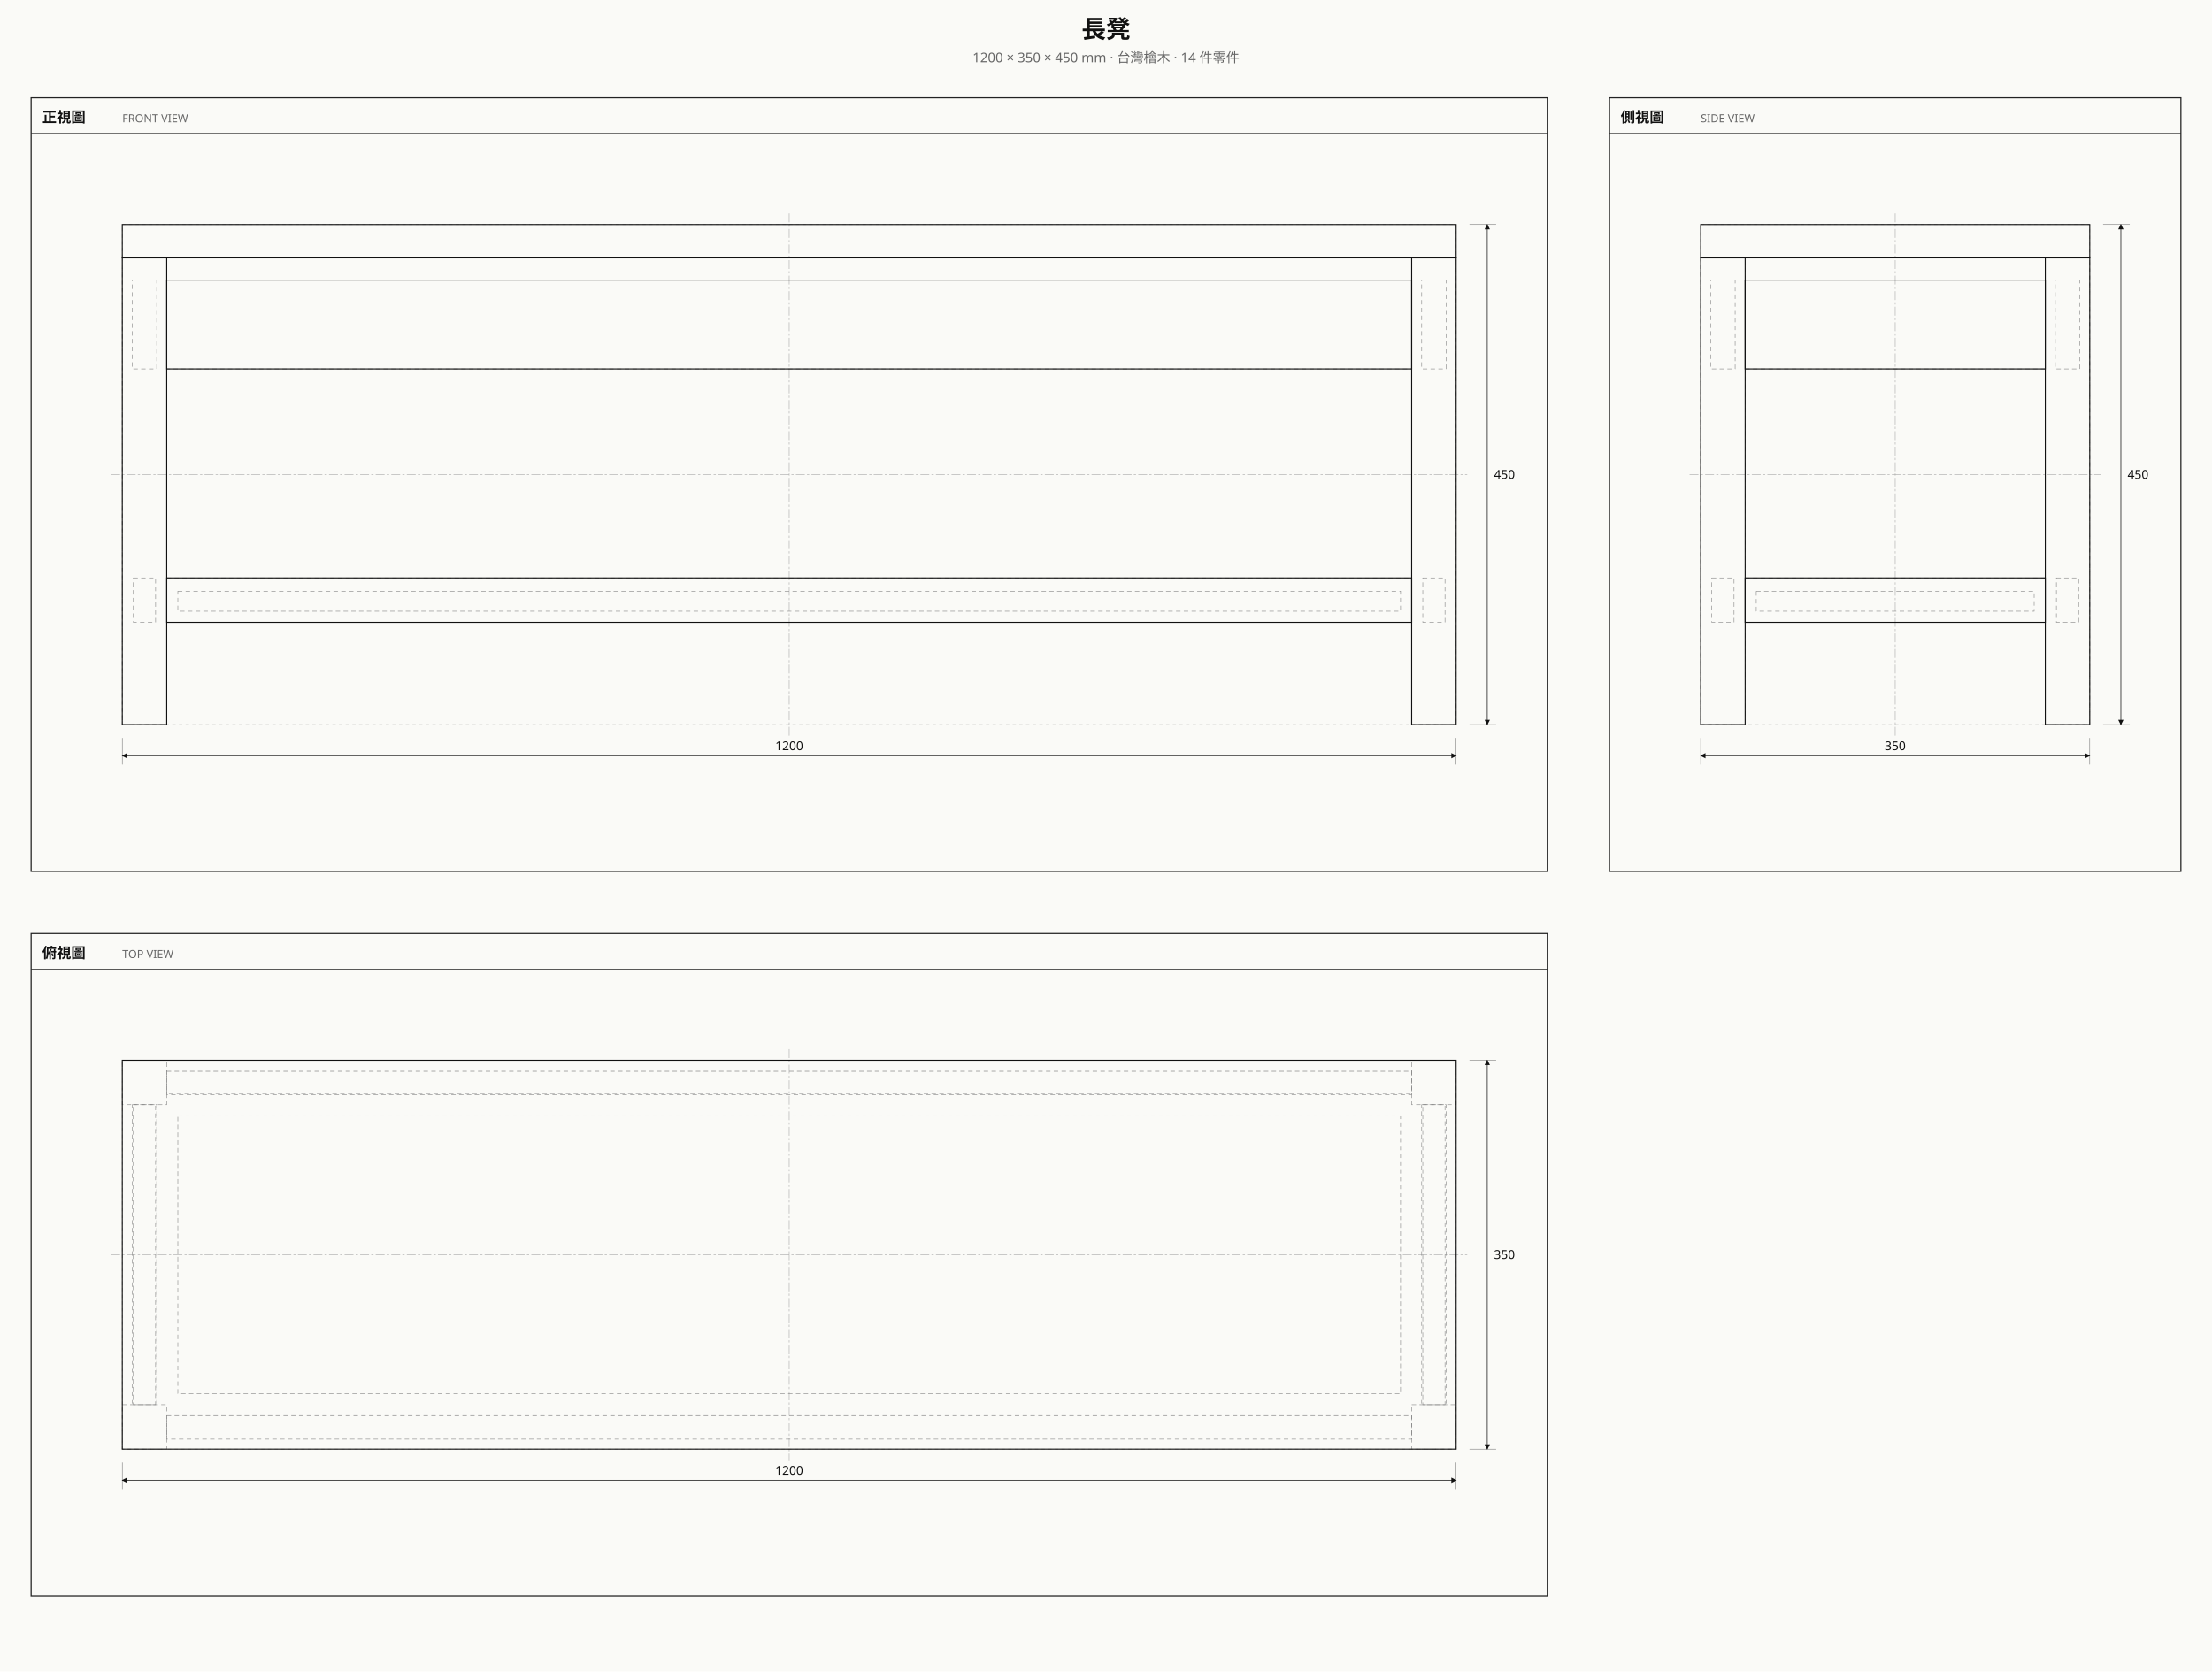
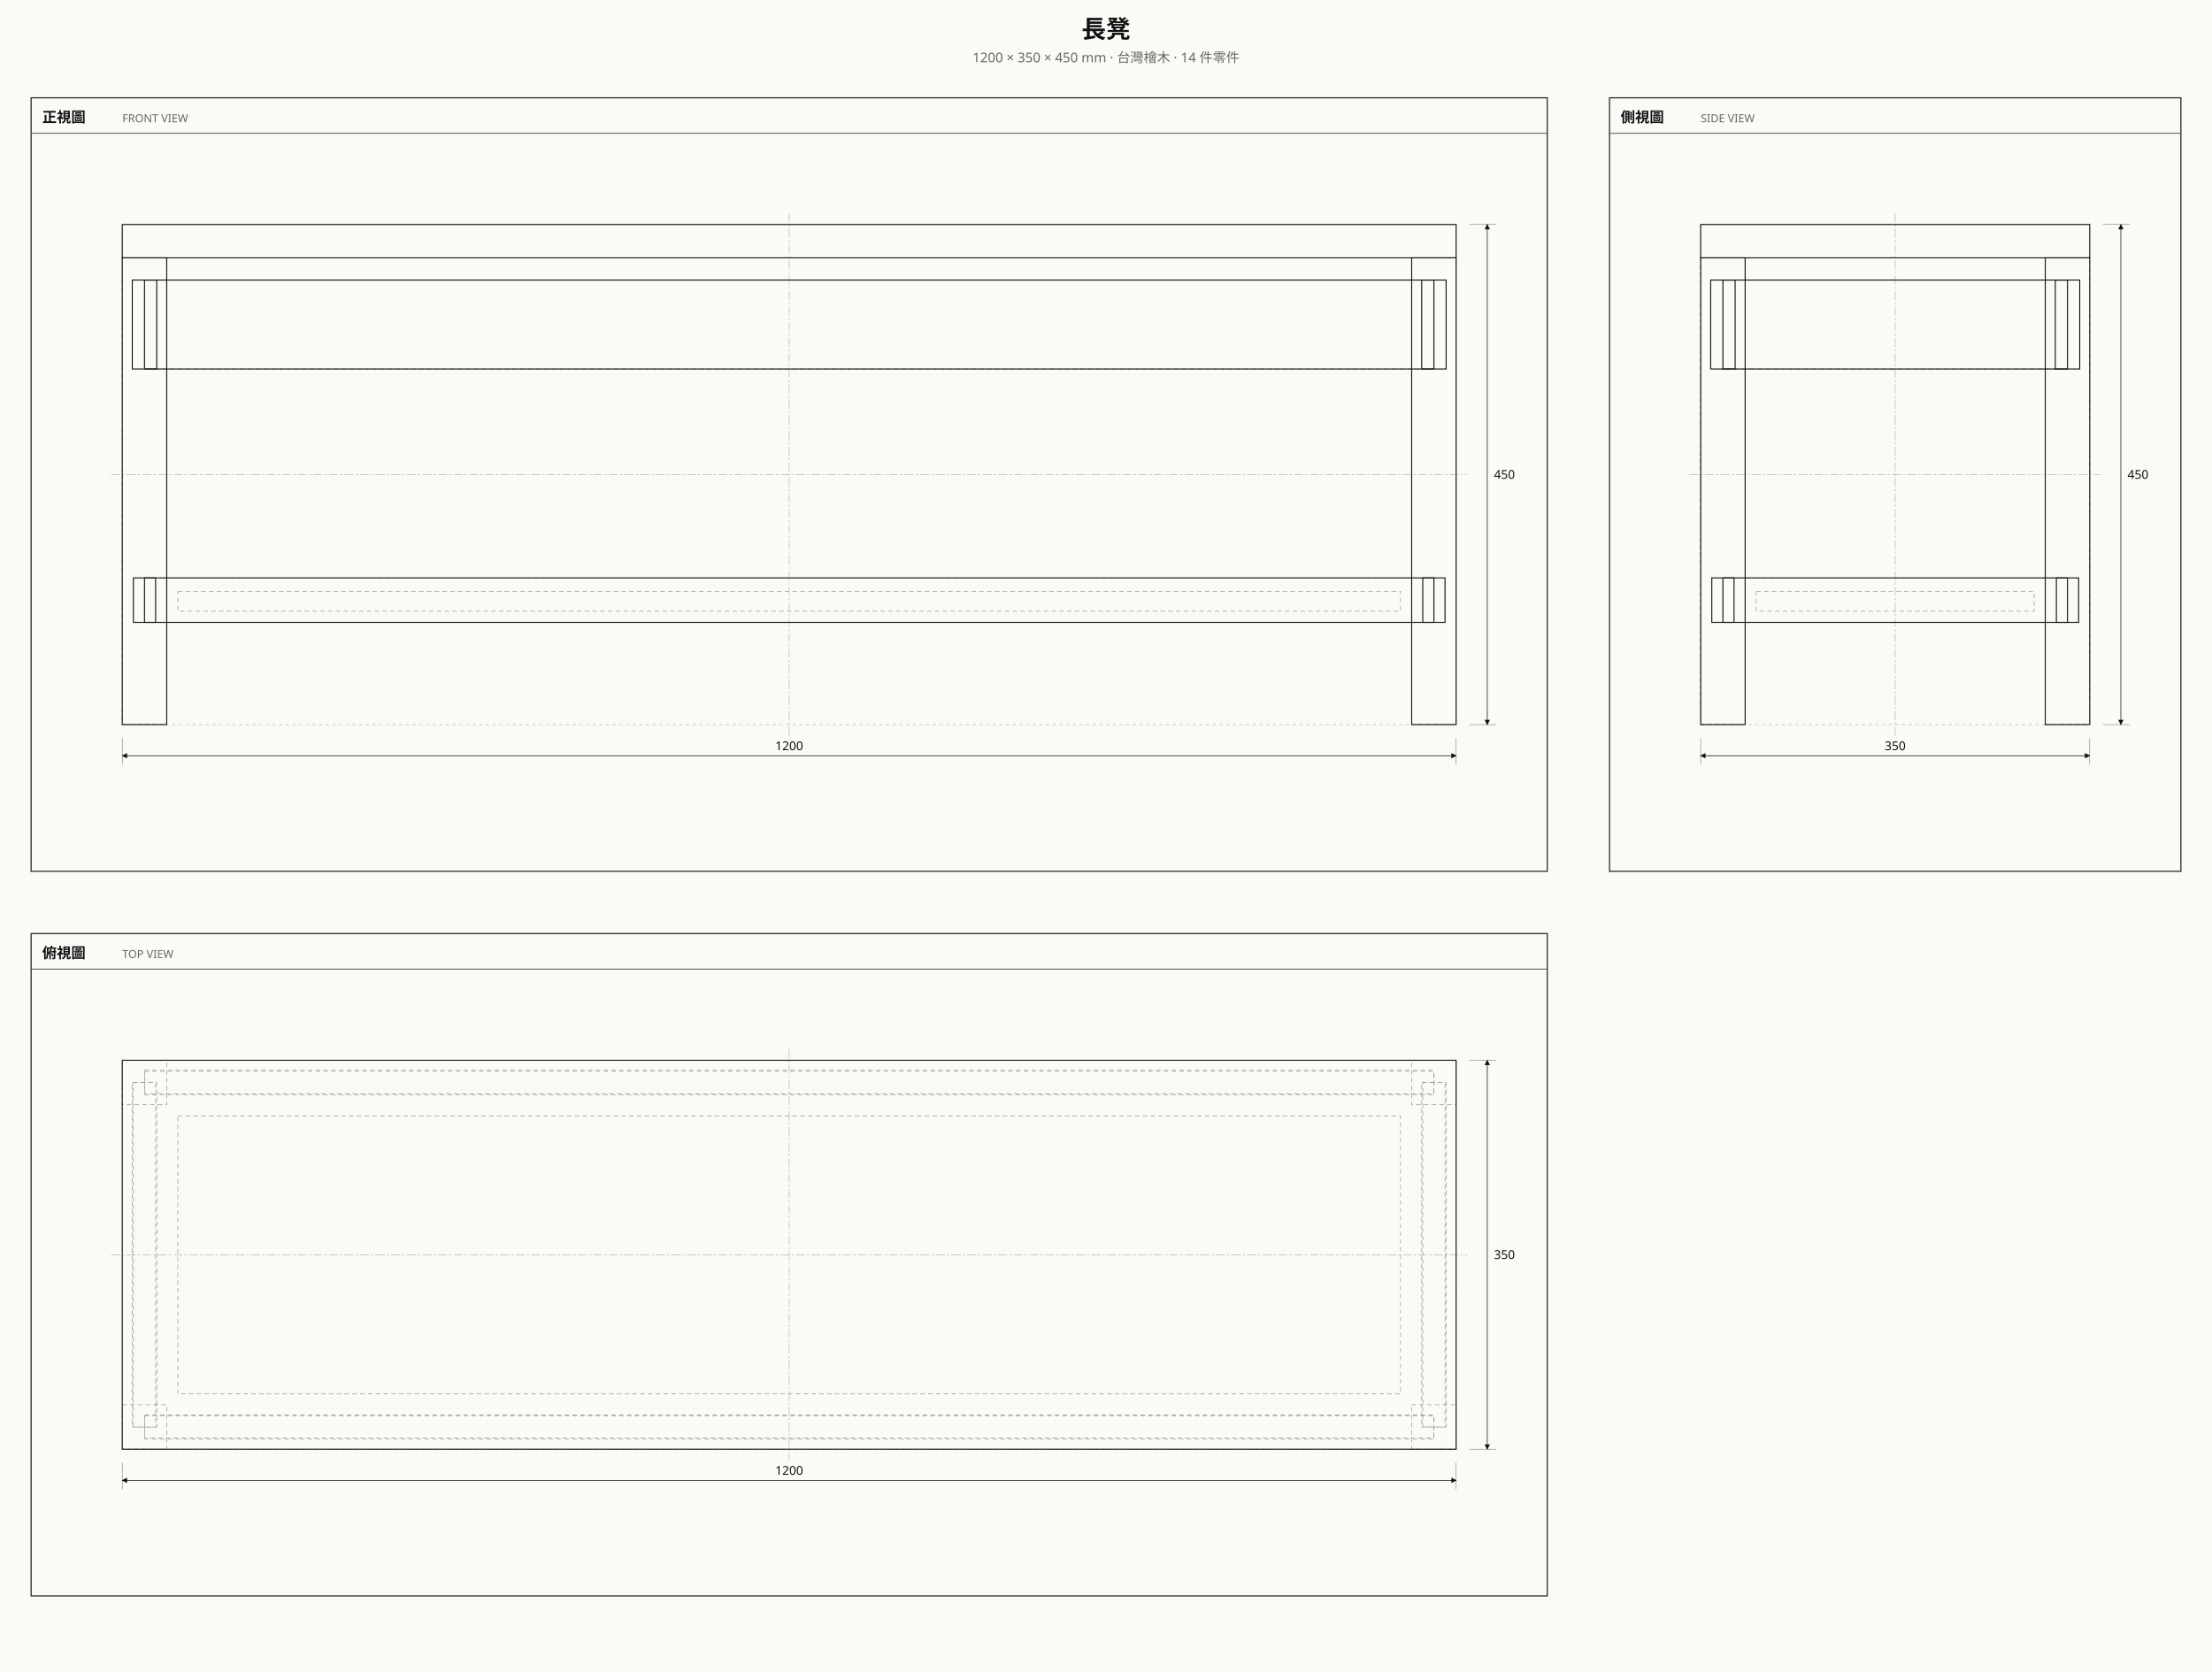
<svg xmlns="http://www.w3.org/2000/svg" viewBox="-20 -10 1990 1504" width="1990">
  <defs>
    <marker id="arr-front" viewBox="0 0 10 10" refX="9" refY="5" markerWidth="8" markerHeight="8" orient="auto-start-reverse">
      <path d="M 0 0 L 10 5 L 0 10 z" fill="#111" />
    </marker>
    <marker id="arr-side" viewBox="0 0 10 10" refX="9" refY="5" markerWidth="8" markerHeight="8" orient="auto-start-reverse">
      <path d="M 0 0 L 10 5 L 0 10 z" fill="#111" />
    </marker>
    <marker id="arr-top" viewBox="0 0 10 10" refX="9" refY="5" markerWidth="8" markerHeight="8" orient="auto-start-reverse">
      <path d="M 0 0 L 10 5 L 0 10 z" fill="#111" />
    </marker>
  </defs>
  <rect x="-20" y="-10" width="1990" height="1504" fill="#fafaf7" />
  <text x="975" y="24" text-anchor="middle" font-size="22" font-weight="700" fill="#111" font-family="sans-serif">長凳</text>
  <text x="975" y="46" text-anchor="middle" font-size="12" fill="#666" font-family="sans-serif">1200 × 350 × 450 mm · 台灣檜木 · 14 件零件</text>
  <g transform="translate(0, 70)">
    <g transform="translate(690.0, 572.0)">
      <rect x="-682.0" y="-564.0" width="1364.0" height="696.0" fill="none" stroke="#222" stroke-width="1" />
      <line x1="-682.0" y1="-532.0" x2="682.0" y2="-532.0" stroke="#222" stroke-width="0.6" />
      <text x="-672.0" y="-542.0" font-size="13" font-weight="700" fill="#111" font-family="sans-serif">正視圖</text>
      <text x="-600.0" y="-542.0" font-size="10" fill="#666" font-family="sans-serif">FRONT VIEW</text>
      <g stroke="#888" stroke-width="0.5" stroke-dasharray="8 2 2 2" opacity="0.7">
        <line x1="0" y1="-460.0" x2="0" y2="10.0" />
        <line x1="-610.0" y1="-225.0" x2="610.0" y2="-225.0" />
      </g>
      <rect x="-600.0" y="-450.0" width="1200.0" height="450.0" fill="none" stroke="#999" stroke-dasharray="3 3" stroke-width="0.5" opacity="0.8" />
-       <rect x="-560.0" y="-132.0" width="1120.0" height="40.0" fill="none" stroke="#888" stroke-width="0.5" stroke-dasharray="4 3" />
-       <rect x="-560.0" y="-400.0" width="1120.0" height="80.0" fill="none" stroke="#888" stroke-width="0.5" stroke-dasharray="4 3" />
+       <rect x="-580.0" y="-132.0" width="1160.0" height="40.0" fill="none" stroke="#888" stroke-width="0.5" stroke-dasharray="4 3" />
+       <rect x="-580.0" y="-400.0" width="1160.0" height="80.0" fill="none" stroke="#888" stroke-width="0.5" stroke-dasharray="4 3" />
      <rect x="-600.0" y="-420.0" width="40.0" height="420.0" fill="none" stroke="#888" stroke-width="0.5" stroke-dasharray="4 3" />
      <rect x="560.0" y="-420.0" width="40.0" height="420.0" fill="none" stroke="#888" stroke-width="0.5" stroke-dasharray="4 3" />
      <rect x="-550.0" y="-120.0" width="1100.0" height="18.0" fill="none" stroke="#888" stroke-width="0.5" stroke-dasharray="4 3" />
-       <rect x="-591.0" y="-400.0" width="22.0" height="80.0" fill="none" stroke="#888" stroke-width="0.5" stroke-dasharray="4 3" />
-       <rect x="569.0" y="-400.0" width="22.0" height="80.0" fill="none" stroke="#888" stroke-width="0.5" stroke-dasharray="4 3" />
-       <rect x="-590.0" y="-132.0" width="20.0" height="40.0" fill="none" stroke="#888" stroke-width="0.5" stroke-dasharray="4 3" />
-       <rect x="570.0" y="-132.0" width="20.0" height="40.0" fill="none" stroke="#888" stroke-width="0.5" stroke-dasharray="4 3" />
-       <rect x="-560.0" y="-132.0" width="1120.0" height="40.0" fill="none" stroke="#111" stroke-width="0.9" />
-       <rect x="-560.0" y="-400.0" width="1120.0" height="80.0" fill="none" stroke="#111" stroke-width="0.9" />
+       <rect x="-591.0" y="-400.0" width="22.0" height="80.0" fill="none" stroke="#111" stroke-width="0.9" />
+       <rect x="569.0" y="-400.0" width="22.0" height="80.0" fill="none" stroke="#111" stroke-width="0.9" />
+       <rect x="-590.0" y="-132.0" width="20.0" height="40.0" fill="none" stroke="#111" stroke-width="0.9" />
+       <rect x="570.0" y="-132.0" width="20.0" height="40.0" fill="none" stroke="#111" stroke-width="0.9" />
+       <rect x="-580.0" y="-132.0" width="1160.0" height="40.0" fill="none" stroke="#111" stroke-width="0.9" />
+       <rect x="-580.0" y="-400.0" width="1160.0" height="80.0" fill="none" stroke="#111" stroke-width="0.9" />
      <rect x="-600.0" y="-450.0" width="1200.0" height="30.0" fill="none" stroke="#111" stroke-width="0.9" />
      <rect x="-600.0" y="-420.0" width="40.0" height="420.0" fill="none" stroke="#111" stroke-width="0.9" />
      <rect x="560.0" y="-420.0" width="40.0" height="420.0" fill="none" stroke="#111" stroke-width="0.9" />
      <g stroke="#111" fill="#111" stroke-width="0.6" font-family="sans-serif">
        <line x1="-600.0" y1="12.0" x2="-600.0" y2="36.0" stroke-width="0.4" stroke="#666" />
        <line x1="600.0" y1="12.0" x2="600.0" y2="36.0" stroke-width="0.4" stroke="#666" />
        <line x1="-600.0" y1="28.0" x2="600.0" y2="28.0" marker-start="url(#arr-front)" marker-end="url(#arr-front)" />
        <text x="0" y="23.0" text-anchor="middle" font-size="11" stroke="none">1200</text>
      </g>
      <g stroke="#111" fill="#111" stroke-width="0.6" font-family="sans-serif">
        <line x1="612.0" y1="-450.0" x2="636.0" y2="-450.0" stroke-width="0.4" stroke="#666" />
        <line x1="612.0" y1="0.0" x2="636.0" y2="0.0" stroke-width="0.4" stroke="#666" />
        <line x1="628.0" y1="-450.0" x2="628.0" y2="0.0" marker-start="url(#arr-front)" marker-end="url(#arr-front)" />
        <text x="634.0" y="-225.0" text-anchor="start" dominant-baseline="middle" font-size="11" stroke="none">450</text>
      </g>
    </g>
    <g transform="translate(1420, 0)">
      <g transform="translate(265.0, 572.0)">
        <rect x="-257.0" y="-564.0" width="514.0" height="696.0" fill="none" stroke="#222" stroke-width="1" />
        <line x1="-257.0" y1="-532.0" x2="257.0" y2="-532.0" stroke="#222" stroke-width="0.6" />
        <text x="-247.0" y="-542.0" font-size="13" font-weight="700" fill="#111" font-family="sans-serif">側視圖</text>
        <text x="-175.0" y="-542.0" font-size="10" fill="#666" font-family="sans-serif">SIDE VIEW</text>
        <g stroke="#888" stroke-width="0.5" stroke-dasharray="8 2 2 2" opacity="0.7">
          <line x1="0" y1="-460.0" x2="0" y2="10.0" />
          <line x1="-185.0" y1="-225.0" x2="185.0" y2="-225.0" />
        </g>
        <rect x="-175.0" y="-450.0" width="350.0" height="450.0" fill="none" stroke="#999" stroke-dasharray="3 3" stroke-width="0.5" opacity="0.8" />
-         <rect x="-135.0" y="-132.0" width="270.0" height="40.0" fill="none" stroke="#888" stroke-width="0.5" stroke-dasharray="4 3" />
-         <rect x="-135.0" y="-400.0" width="270.0" height="80.0" fill="none" stroke="#888" stroke-width="0.5" stroke-dasharray="4 3" />
+         <rect x="-155.0" y="-132.0" width="310.0" height="40.0" fill="none" stroke="#888" stroke-width="0.5" stroke-dasharray="4 3" />
+         <rect x="-155.0" y="-400.0" width="310.0" height="80.0" fill="none" stroke="#888" stroke-width="0.5" stroke-dasharray="4 3" />
        <rect x="-175.0" y="-420.0" width="40.0" height="420.0" fill="none" stroke="#888" stroke-width="0.5" stroke-dasharray="4 3" />
        <rect x="135.0" y="-420.0" width="40.0" height="420.0" fill="none" stroke="#888" stroke-width="0.5" stroke-dasharray="4 3" />
        <rect x="-125.0" y="-120.0" width="250.0" height="18.0" fill="none" stroke="#888" stroke-width="0.5" stroke-dasharray="4 3" />
-         <rect x="-166.0" y="-400.0" width="22.0" height="80.0" fill="none" stroke="#888" stroke-width="0.5" stroke-dasharray="4 3" />
-         <rect x="144.0" y="-400.0" width="22.0" height="80.0" fill="none" stroke="#888" stroke-width="0.5" stroke-dasharray="4 3" />
-         <rect x="-165.0" y="-132.0" width="20.0" height="40.0" fill="none" stroke="#888" stroke-width="0.5" stroke-dasharray="4 3" />
-         <rect x="145.0" y="-132.0" width="20.0" height="40.0" fill="none" stroke="#888" stroke-width="0.5" stroke-dasharray="4 3" />
-         <rect x="-135.0" y="-132.0" width="270.0" height="40.0" fill="none" stroke="#111" stroke-width="0.9" />
-         <rect x="-135.0" y="-400.0" width="270.0" height="80.0" fill="none" stroke="#111" stroke-width="0.9" />
+         <rect x="-166.0" y="-400.0" width="22.0" height="80.0" fill="none" stroke="#111" stroke-width="0.9" />
+         <rect x="144.0" y="-400.0" width="22.0" height="80.0" fill="none" stroke="#111" stroke-width="0.9" />
+         <rect x="-165.0" y="-132.0" width="20.0" height="40.0" fill="none" stroke="#111" stroke-width="0.9" />
+         <rect x="145.0" y="-132.0" width="20.0" height="40.0" fill="none" stroke="#111" stroke-width="0.9" />
+         <rect x="-155.0" y="-132.0" width="310.0" height="40.0" fill="none" stroke="#111" stroke-width="0.9" />
+         <rect x="-155.0" y="-400.0" width="310.0" height="80.0" fill="none" stroke="#111" stroke-width="0.9" />
        <rect x="-175.0" y="-450.0" width="350.0" height="30.0" fill="none" stroke="#111" stroke-width="0.9" />
        <rect x="-175.0" y="-420.0" width="40.0" height="420.0" fill="none" stroke="#111" stroke-width="0.9" />
        <rect x="135.0" y="-420.0" width="40.0" height="420.0" fill="none" stroke="#111" stroke-width="0.9" />
        <g stroke="#111" fill="#111" stroke-width="0.6" font-family="sans-serif">
          <line x1="-175.0" y1="12.0" x2="-175.0" y2="36.0" stroke-width="0.4" stroke="#666" />
          <line x1="175.0" y1="12.0" x2="175.0" y2="36.0" stroke-width="0.4" stroke="#666" />
          <line x1="-175.0" y1="28.0" x2="175.0" y2="28.0" marker-start="url(#arr-side)" marker-end="url(#arr-side)" />
          <text x="0" y="23.0" text-anchor="middle" font-size="11" stroke="none">350</text>
        </g>
        <g stroke="#111" fill="#111" stroke-width="0.6" font-family="sans-serif">
          <line x1="187.0" y1="-450.0" x2="211.0" y2="-450.0" stroke-width="0.4" stroke="#666" />
          <line x1="187.0" y1="0.0" x2="211.0" y2="0.0" stroke-width="0.4" stroke="#666" />
          <line x1="203.0" y1="-450.0" x2="203.0" y2="0.0" marker-start="url(#arr-side)" marker-end="url(#arr-side)" />
          <text x="209.0" y="-225.0" text-anchor="start" dominant-baseline="middle" font-size="11" stroke="none">450</text>
        </g>
      </g>
    </g>
    <g transform="translate(0, 752)">
      <g transform="translate(690.0, 297.0)">
        <rect x="-682.0" y="-289.0" width="1364.0" height="596.0" fill="none" stroke="#222" stroke-width="1" />
        <line x1="-682.0" y1="-257.0" x2="682.0" y2="-257.0" stroke="#222" stroke-width="0.6" />
        <text x="-672.0" y="-267.0" font-size="13" font-weight="700" fill="#111" font-family="sans-serif">俯視圖</text>
        <text x="-600.0" y="-267.0" font-size="10" fill="#666" font-family="sans-serif">TOP VIEW</text>
        <g stroke="#888" stroke-width="0.5" stroke-dasharray="8 2 2 2" opacity="0.7">
          <line x1="0" y1="-185.0" x2="0" y2="185.0" />
          <line x1="-610.0" y1="0.0" x2="610.0" y2="0.0" />
        </g>
        <rect x="-600.0" y="-175.0" width="1200.0" height="350.0" fill="none" stroke="#999" stroke-dasharray="3 3" stroke-width="0.5" opacity="0.8" />
        <rect x="-550.0" y="-125.0" width="1100.0" height="250.0" fill="none" stroke="#888" stroke-width="0.5" stroke-dasharray="4 3" />
-         <rect x="-560.0" y="-165.0" width="1120.0" height="20.0" fill="none" stroke="#888" stroke-width="0.5" stroke-dasharray="4 3" />
-         <rect x="-560.0" y="145.0" width="1120.0" height="20.0" fill="none" stroke="#888" stroke-width="0.5" stroke-dasharray="4 3" />
-         <rect x="-590.0" y="-135.0" width="20.0" height="270.0" fill="none" stroke="#888" stroke-width="0.5" stroke-dasharray="4 3" />
-         <rect x="570.0" y="-135.0" width="20.0" height="270.0" fill="none" stroke="#888" stroke-width="0.5" stroke-dasharray="4 3" />
-         <rect x="-560.0" y="-166.0" width="1120.0" height="22.0" fill="none" stroke="#888" stroke-width="0.5" stroke-dasharray="4 3" />
-         <rect x="-560.0" y="144.0" width="1120.0" height="22.0" fill="none" stroke="#888" stroke-width="0.5" stroke-dasharray="4 3" />
-         <rect x="-591.0" y="-135.0" width="22.0" height="270.0" fill="none" stroke="#888" stroke-width="0.5" stroke-dasharray="4 3" />
-         <rect x="569.0" y="-135.0" width="22.0" height="270.0" fill="none" stroke="#888" stroke-width="0.5" stroke-dasharray="4 3" />
+         <rect x="-580.0" y="-165.0" width="1160.0" height="20.0" fill="none" stroke="#888" stroke-width="0.5" stroke-dasharray="4 3" />
+         <rect x="-580.0" y="145.0" width="1160.0" height="20.0" fill="none" stroke="#888" stroke-width="0.5" stroke-dasharray="4 3" />
+         <rect x="-590.0" y="-155.0" width="20.0" height="310.0" fill="none" stroke="#888" stroke-width="0.5" stroke-dasharray="4 3" />
+         <rect x="570.0" y="-155.0" width="20.0" height="310.0" fill="none" stroke="#888" stroke-width="0.5" stroke-dasharray="4 3" />
+         <rect x="-580.0" y="-166.0" width="1160.0" height="22.0" fill="none" stroke="#888" stroke-width="0.5" stroke-dasharray="4 3" />
+         <rect x="-580.0" y="144.0" width="1160.0" height="22.0" fill="none" stroke="#888" stroke-width="0.5" stroke-dasharray="4 3" />
+         <rect x="-591.0" y="-155.0" width="22.0" height="310.0" fill="none" stroke="#888" stroke-width="0.5" stroke-dasharray="4 3" />
+         <rect x="569.0" y="-155.0" width="22.0" height="310.0" fill="none" stroke="#888" stroke-width="0.5" stroke-dasharray="4 3" />
        <rect x="-600.0" y="-175.0" width="40.0" height="40.0" fill="none" stroke="#888" stroke-width="0.5" stroke-dasharray="4 3" />
        <rect x="560.0" y="-175.0" width="40.0" height="40.0" fill="none" stroke="#888" stroke-width="0.5" stroke-dasharray="4 3" />
        <rect x="-600.0" y="135.0" width="40.0" height="40.0" fill="none" stroke="#888" stroke-width="0.5" stroke-dasharray="4 3" />
        <rect x="560.0" y="135.0" width="40.0" height="40.0" fill="none" stroke="#888" stroke-width="0.5" stroke-dasharray="4 3" />
        <rect x="-600.0" y="-175.0" width="1200.0" height="350.0" fill="none" stroke="#111" stroke-width="0.9" />
        <g stroke="#111" fill="#111" stroke-width="0.6" font-family="sans-serif">
          <line x1="-600.0" y1="187.0" x2="-600.0" y2="211.0" stroke-width="0.4" stroke="#666" />
          <line x1="600.0" y1="187.0" x2="600.0" y2="211.0" stroke-width="0.4" stroke="#666" />
          <line x1="-600.0" y1="203.0" x2="600.0" y2="203.0" marker-start="url(#arr-top)" marker-end="url(#arr-top)" />
          <text x="0" y="198.0" text-anchor="middle" font-size="11" stroke="none">1200</text>
        </g>
        <g stroke="#111" fill="#111" stroke-width="0.6" font-family="sans-serif">
          <line x1="612.0" y1="-175.0" x2="636.0" y2="-175.0" stroke-width="0.4" stroke="#666" />
          <line x1="612.0" y1="175.0" x2="636.0" y2="175.0" stroke-width="0.4" stroke="#666" />
          <line x1="628.0" y1="-175.0" x2="628.0" y2="175.0" marker-start="url(#arr-top)" marker-end="url(#arr-top)" />
          <text x="634.0" y="0.0" text-anchor="start" dominant-baseline="middle" font-size="11" stroke="none">350</text>
        </g>
      </g>
    </g>
  </g>
</svg>
